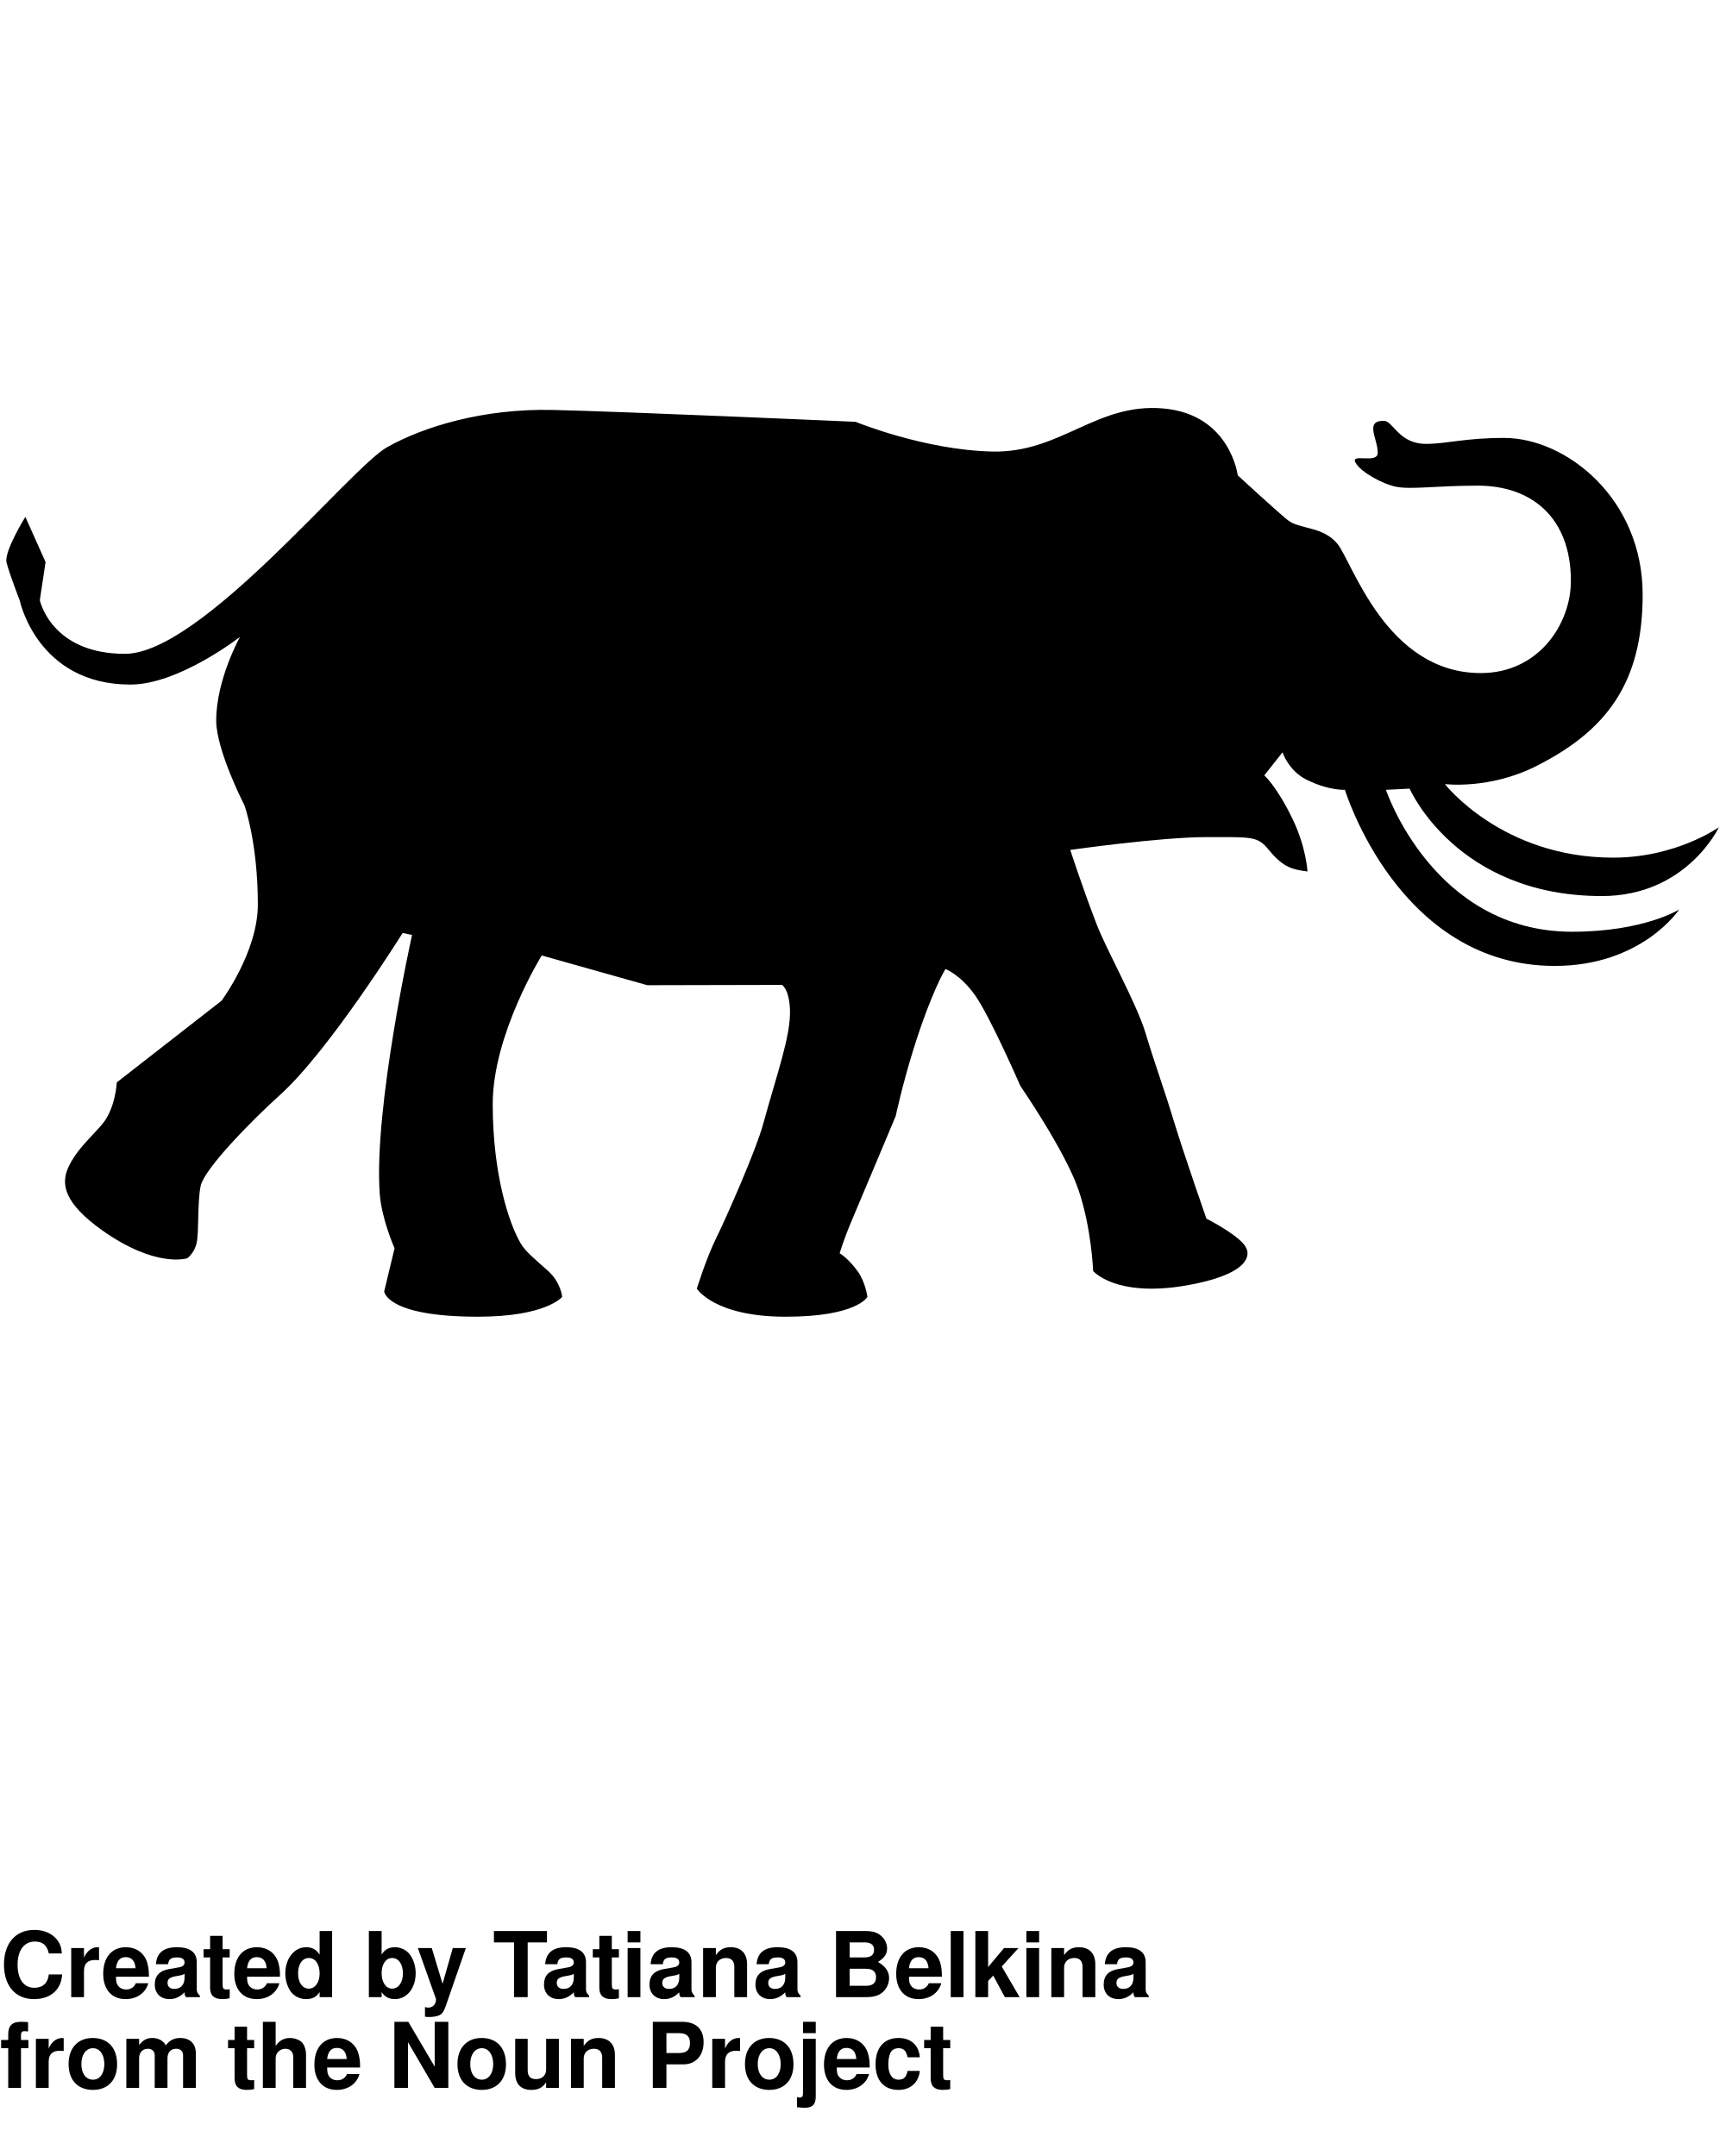
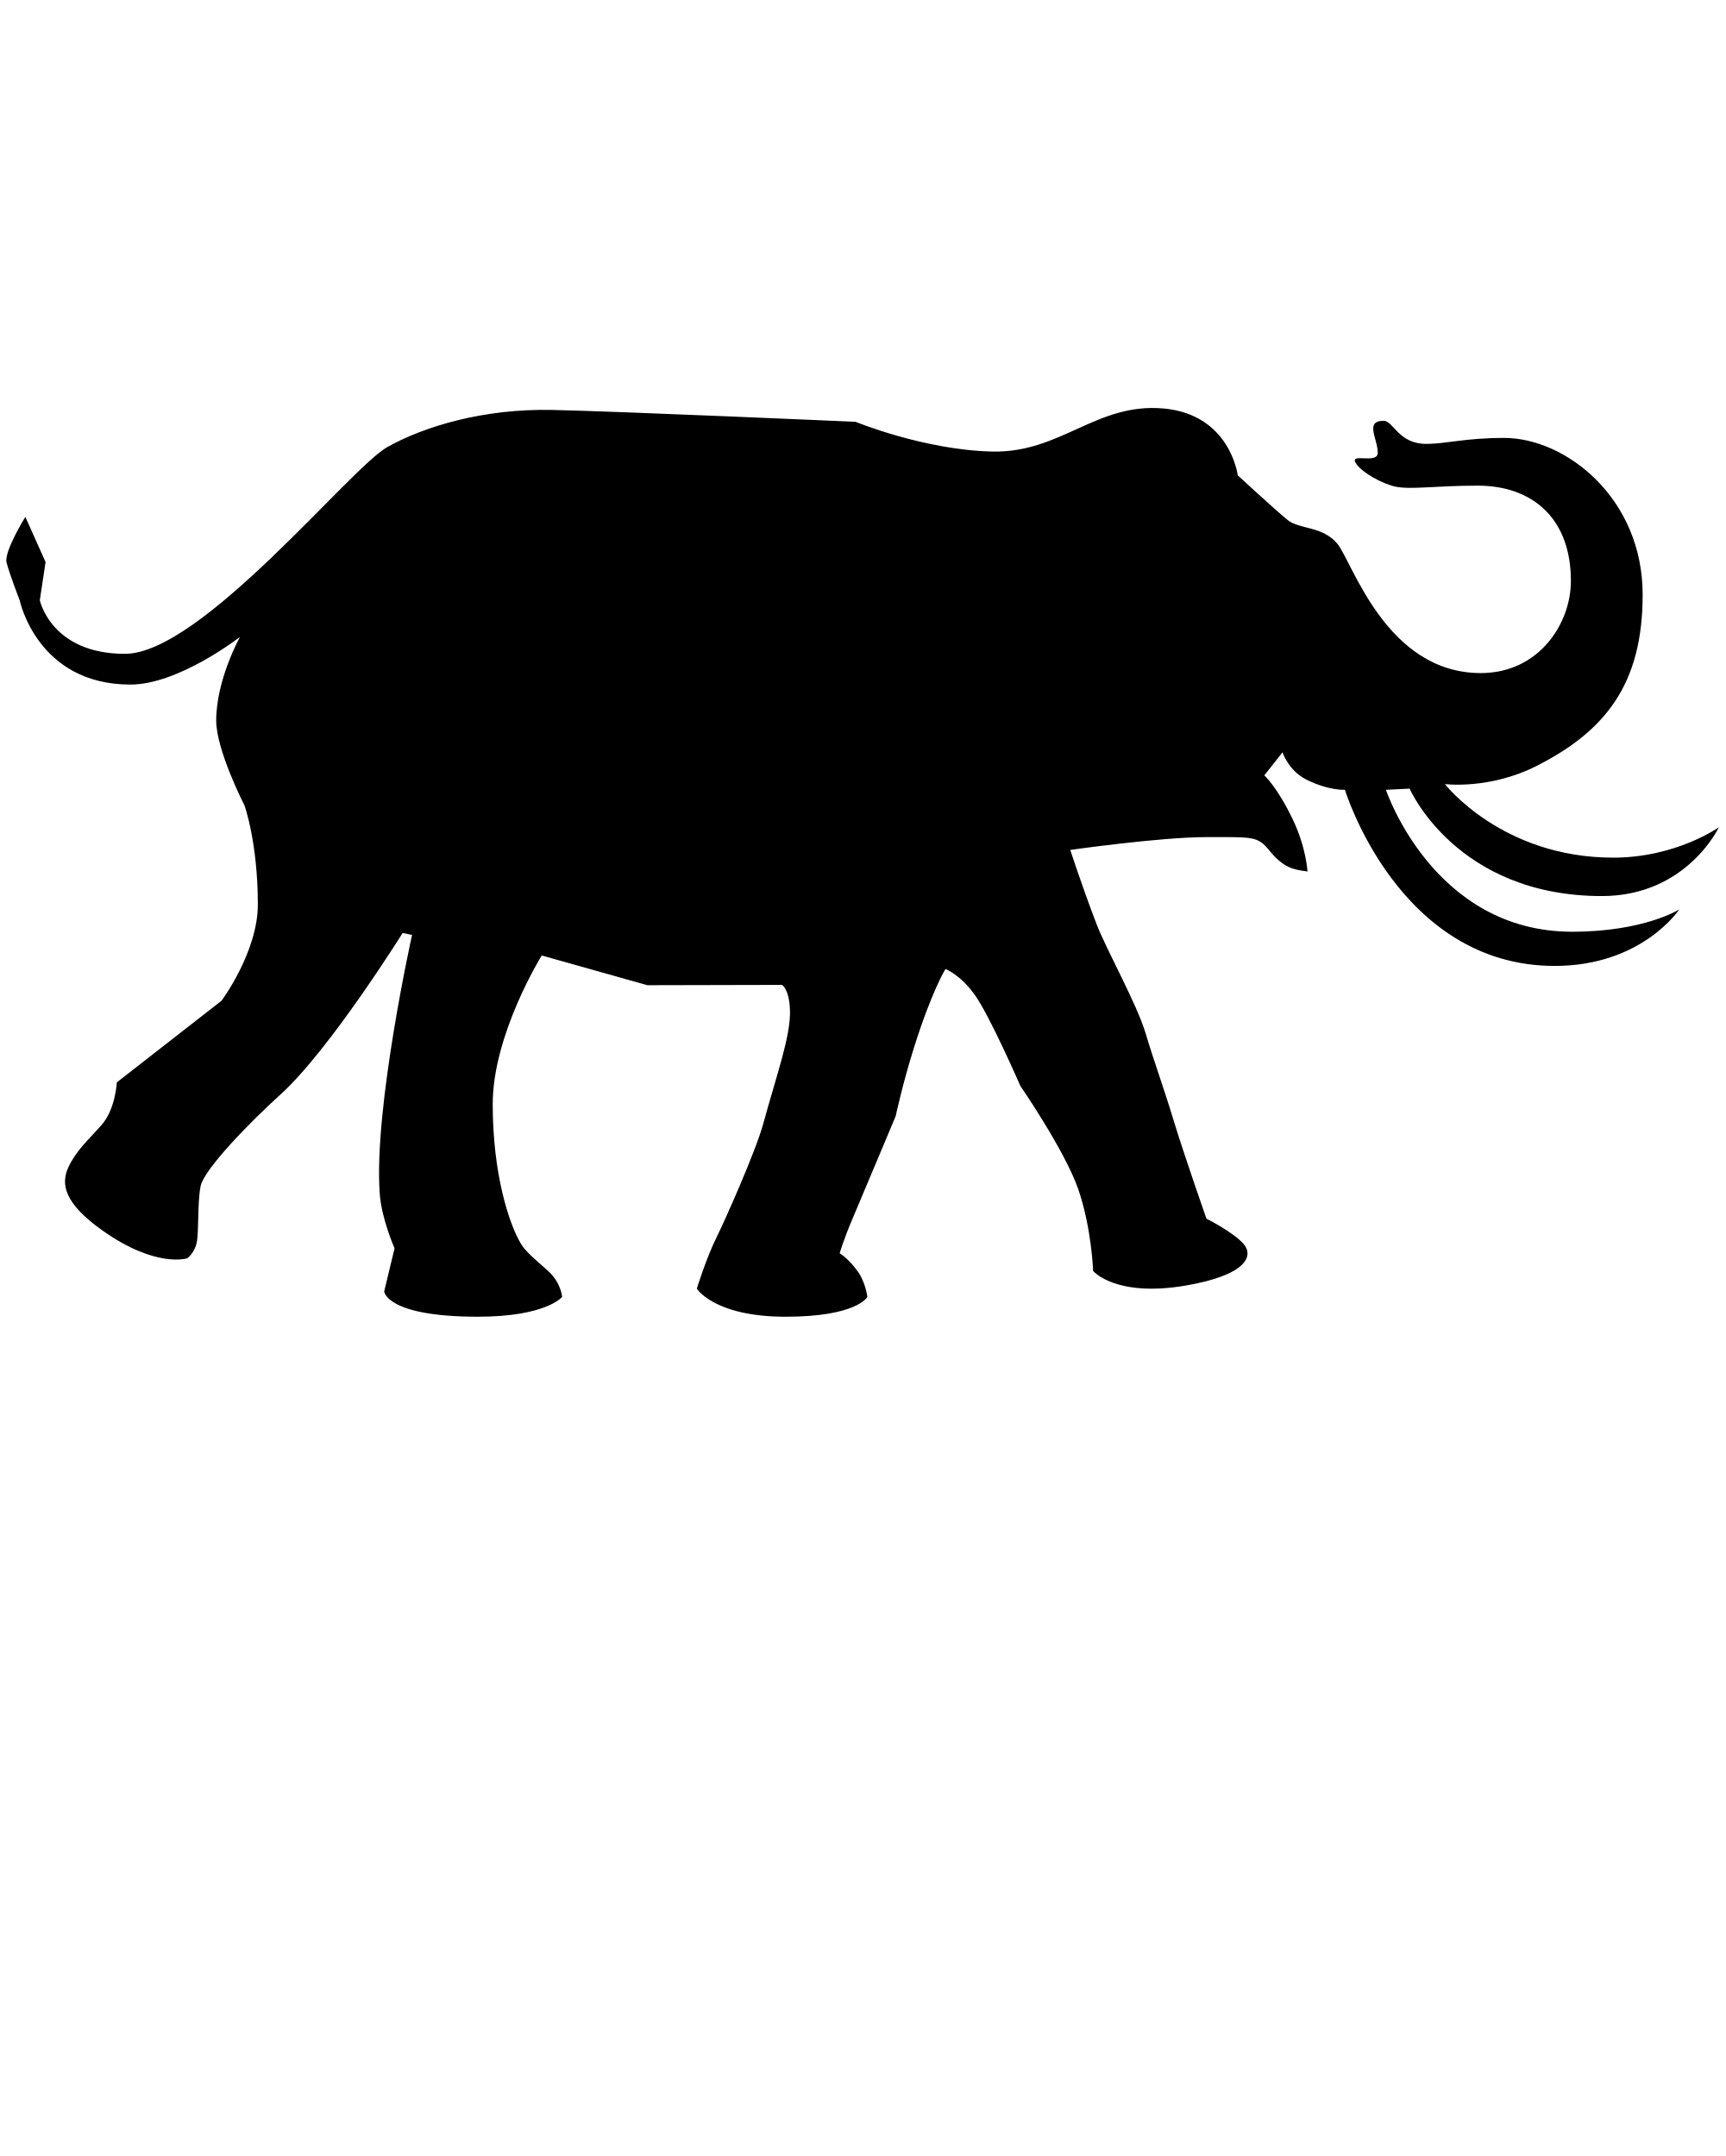
<svg xmlns="http://www.w3.org/2000/svg" version="1.1" x="0px" y="0px" viewBox="0 0 95 118.75" enable-background="new 0 0 95 95" xml:space="preserve">
  <path d="M94.657,45.562c0,0-1.777,3.792-6.443,3.792c-8.026,0-10.589-5.917-10.589-5.917l-1.304,0.065c0,0,2.598,7.817,10.254,7.817  c3.959,0,5.896-1.227,5.896-1.227s-2.049,3.119-6.877,3.11C77,53.188,74.062,43.5,74.062,43.5s-0.875,0.062-2.125-0.562  c-0.978-0.489-1.312-1.5-1.312-1.5l-1.002,1.269c0,0,0.695,0.608,1.564,2.418C71.938,46.688,72,48,72,48  c-0.795-0.108-1.312-0.188-2.125-1.185c-0.626-0.769-0.902-0.708-3.441-0.708c-2.537,0-7.496,0.706-7.496,0.706  s0.625,1.938,1.438,4.062c0.555,1.451,2.217,4.392,2.708,6.03c0.49,1.637,0.976,2.93,1.548,4.813s1.803,5.404,1.803,5.404  s1.474,0.737,2.045,1.391c0.577,0.656,0.165,1.721-3.191,2.295c-3.876,0.66-5.093-0.806-5.093-0.806s-0.083-2.372-0.819-4.503  c-0.737-2.129-3.188-5.688-3.188-5.688s-1.679-3.855-2.5-5c-0.816-1.147-1.625-1.438-1.625-1.438s-0.75,1.188-1.76,4.414  c-0.604,1.932-0.98,3.686-0.98,3.686s-1.888,4.501-2.376,5.648c-0.491,1.146-0.709,1.908-0.709,1.908s0.465,0.263,0.996,0.998  c0.428,0.593,0.531,1.406,0.531,1.406s-0.574,1.091-4.504,1.091c-3.93,0-4.889-1.545-4.889-1.545s0.511-1.683,1.129-2.919  c0.375-0.75,2.105-4.612,2.533-6.181c0.737-2.704,1.52-4.83,1.467-6.257c-0.043-1.156-0.438-1.375-0.438-1.375l-7.417,0.017  l-5.814-1.638c0,0-2.7,4.342-2.7,8.189c0,3.849,0.898,6.599,1.556,7.695c0.245,0.409,0.726,0.811,1.475,1.474  c0.735,0.657,0.792,1.448,0.792,1.448s-0.874,1.091-4.639,1.091c-5.051,0-5.161-1.392-5.161-1.392l0.572-2.375  c0,0-0.714-1.61-0.816-3c-0.346-4.697,1.779-14.26,1.779-14.26l-0.518-0.109c0,0-4.029,6.457-6.725,8.894  c-1.702,1.537-4.208,4.126-4.398,5.038c-0.189,0.915-0.088,2.549-0.22,3.133c-0.127,0.582-0.52,0.852-0.52,0.852  s-1.714,0.57-4.688-1.544c-2.075-1.475-2.29-2.538-1.856-3.47c0.436-0.929,1.061-1.46,1.827-2.327  c0.768-0.867,0.84-2.347,0.84-2.347l5.766-4.496c0,0,2-2.683,2-5.304c0-3.413-0.737-5.458-0.737-5.458s-1.556-3.029-1.556-4.668  c0-2.264,1.31-4.611,1.31-4.611s-3.363,2.626-6.034,2.626c-5.124,0-6.092-4.619-6.092-4.619s-0.578-1.5-0.729-2.103  c-0.151-0.605,1.035-2.513,1.035-2.513l1.113,2.486l-0.316,2.103c0,0,0.617,2.953,4.688,2.953c4.206,0,12.397-10.241,14.445-11.386  c2.045-1.148,5.32-2.128,9.088-2.047c3.766,0.081,16.701,0.654,16.701,0.654s3.767,1.554,7.533,1.638  c3.767,0.082,5.733-2.701,9.417-2.373c3.685,0.326,4.095,3.683,4.095,3.683s2.088,1.925,2.742,2.457  c0.656,0.531,1.925,0.328,2.743,1.309c0.819,0.983,2.677,7.125,7.901,7.125c3.18,0,4.96-2.701,4.96-5.073  c0-3.508-2.178-5.25-5.125-5.25c-2.293,0-3.64,0.226-4.5,0.062c-0.725-0.141-1.953-0.806-2.241-1.338  c-0.285-0.534,1.23,0.102,1.23-0.534c0-0.777-0.739-1.761,0.327-1.761c0.531,0,0.816,1.27,2.332,1.27  c1.146,0,2.129-0.328,4.299-0.328c3.398,0,7.63,3.314,7.63,8.637c0,4.914-2.047,7.507-5.843,9.431  c-2.599,1.315-5.047,0.998-5.047,0.998s3.139,4.052,9.265,4.052C92.307,47.24,94.657,45.562,94.657,45.562z" />
-   <text x="0" y="110" fill="#000000" font-size="5px" font-weight="bold" font-family="'Helvetica Neue', Helvetica, Arial-Unicode, Arial, Sans-serif">Created by Tatiana Belkina</text>
-   <text x="0" y="115" fill="#000000" font-size="5px" font-weight="bold" font-family="'Helvetica Neue', Helvetica, Arial-Unicode, Arial, Sans-serif">from the Noun Project</text>
</svg>
